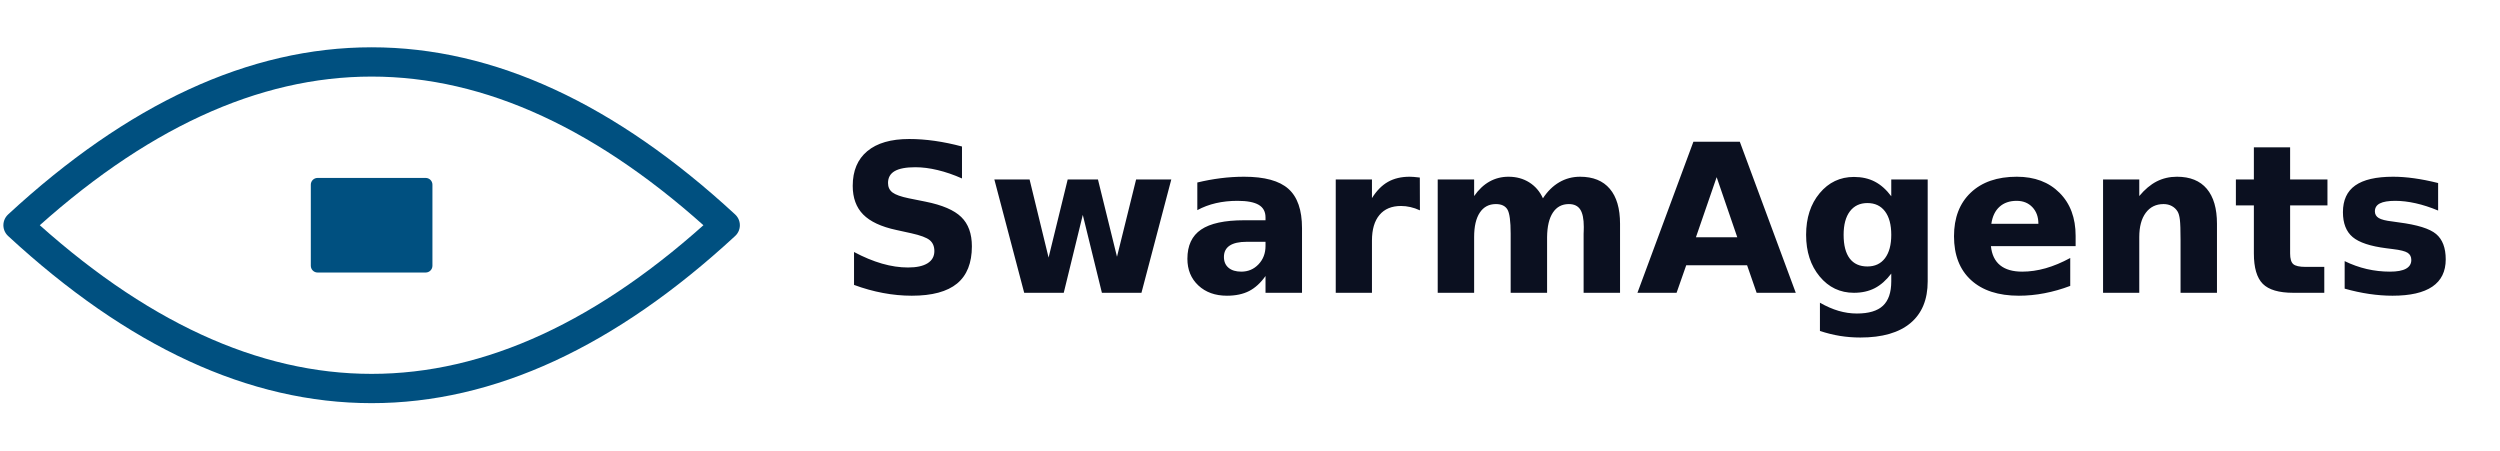
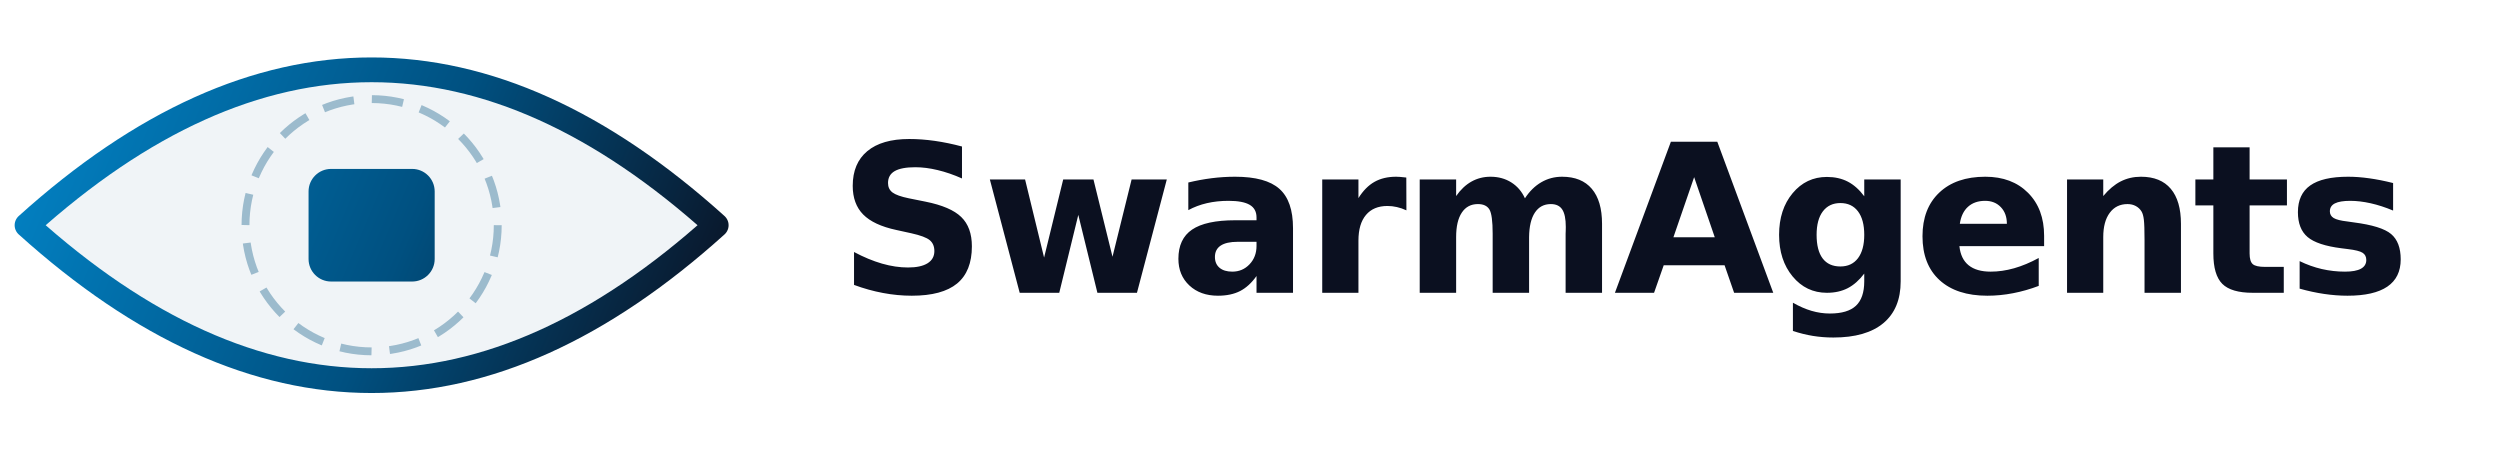
<svg xmlns="http://www.w3.org/2000/svg" viewBox="0 0 1110 200" role="img" aria-label="SwarmAgents logo">
-   <path d="M8 100 Q165 -45 322 100 Q165 245 8 100 Z" fill="none" stroke="#005080" stroke-width="13" stroke-linejoin="round" />
-   <rect x="138" y="79" width="54" height="42" rx="3" fill="#005080" />
-   <text x="372" y="130" font-family="'DejaVu Sans', 'Segoe UI', system-ui, sans-serif" font-size="92" font-weight="700" fill="#0B1020">SwarmAgents</text>
+   <defs>
+     <linearGradient id="sa-logo-light-rim" x1="12" y1="35" x2="318" y2="165" gradientUnits="userSpaceOnUse">
+       <stop offset="0%" stop-color="#0284C7" />
+       <stop offset="55%" stop-color="#005080" />
+       <stop offset="100%" stop-color="#0B1020" />
+     </linearGradient>
+   </defs>
+   <path d="M12 100 Q165 -38 318 100 Q165 238 12 100 Z" fill="#005080" fill-opacity="0.06" stroke="url(#sa-logo-light-rim)" stroke-width="11" stroke-linejoin="round" />
+   <circle cx="165" cy="100" r="56" fill="none" stroke="#005080" stroke-opacity="0.35" stroke-width="3.5" stroke-dasharray="14 8" />
+   <rect x="137" y="75" width="56" height="50" rx="10" fill="url(#sa-logo-light-rim)" />
+   <text x="372" y="130" font-family="'DejaVu Sans', 'Segoe UI', system-ui, sans-serif" font-size="92" font-weight="700" fill="#0B1020" letter-spacing="-2">SwarmAgents</text>
</svg>
